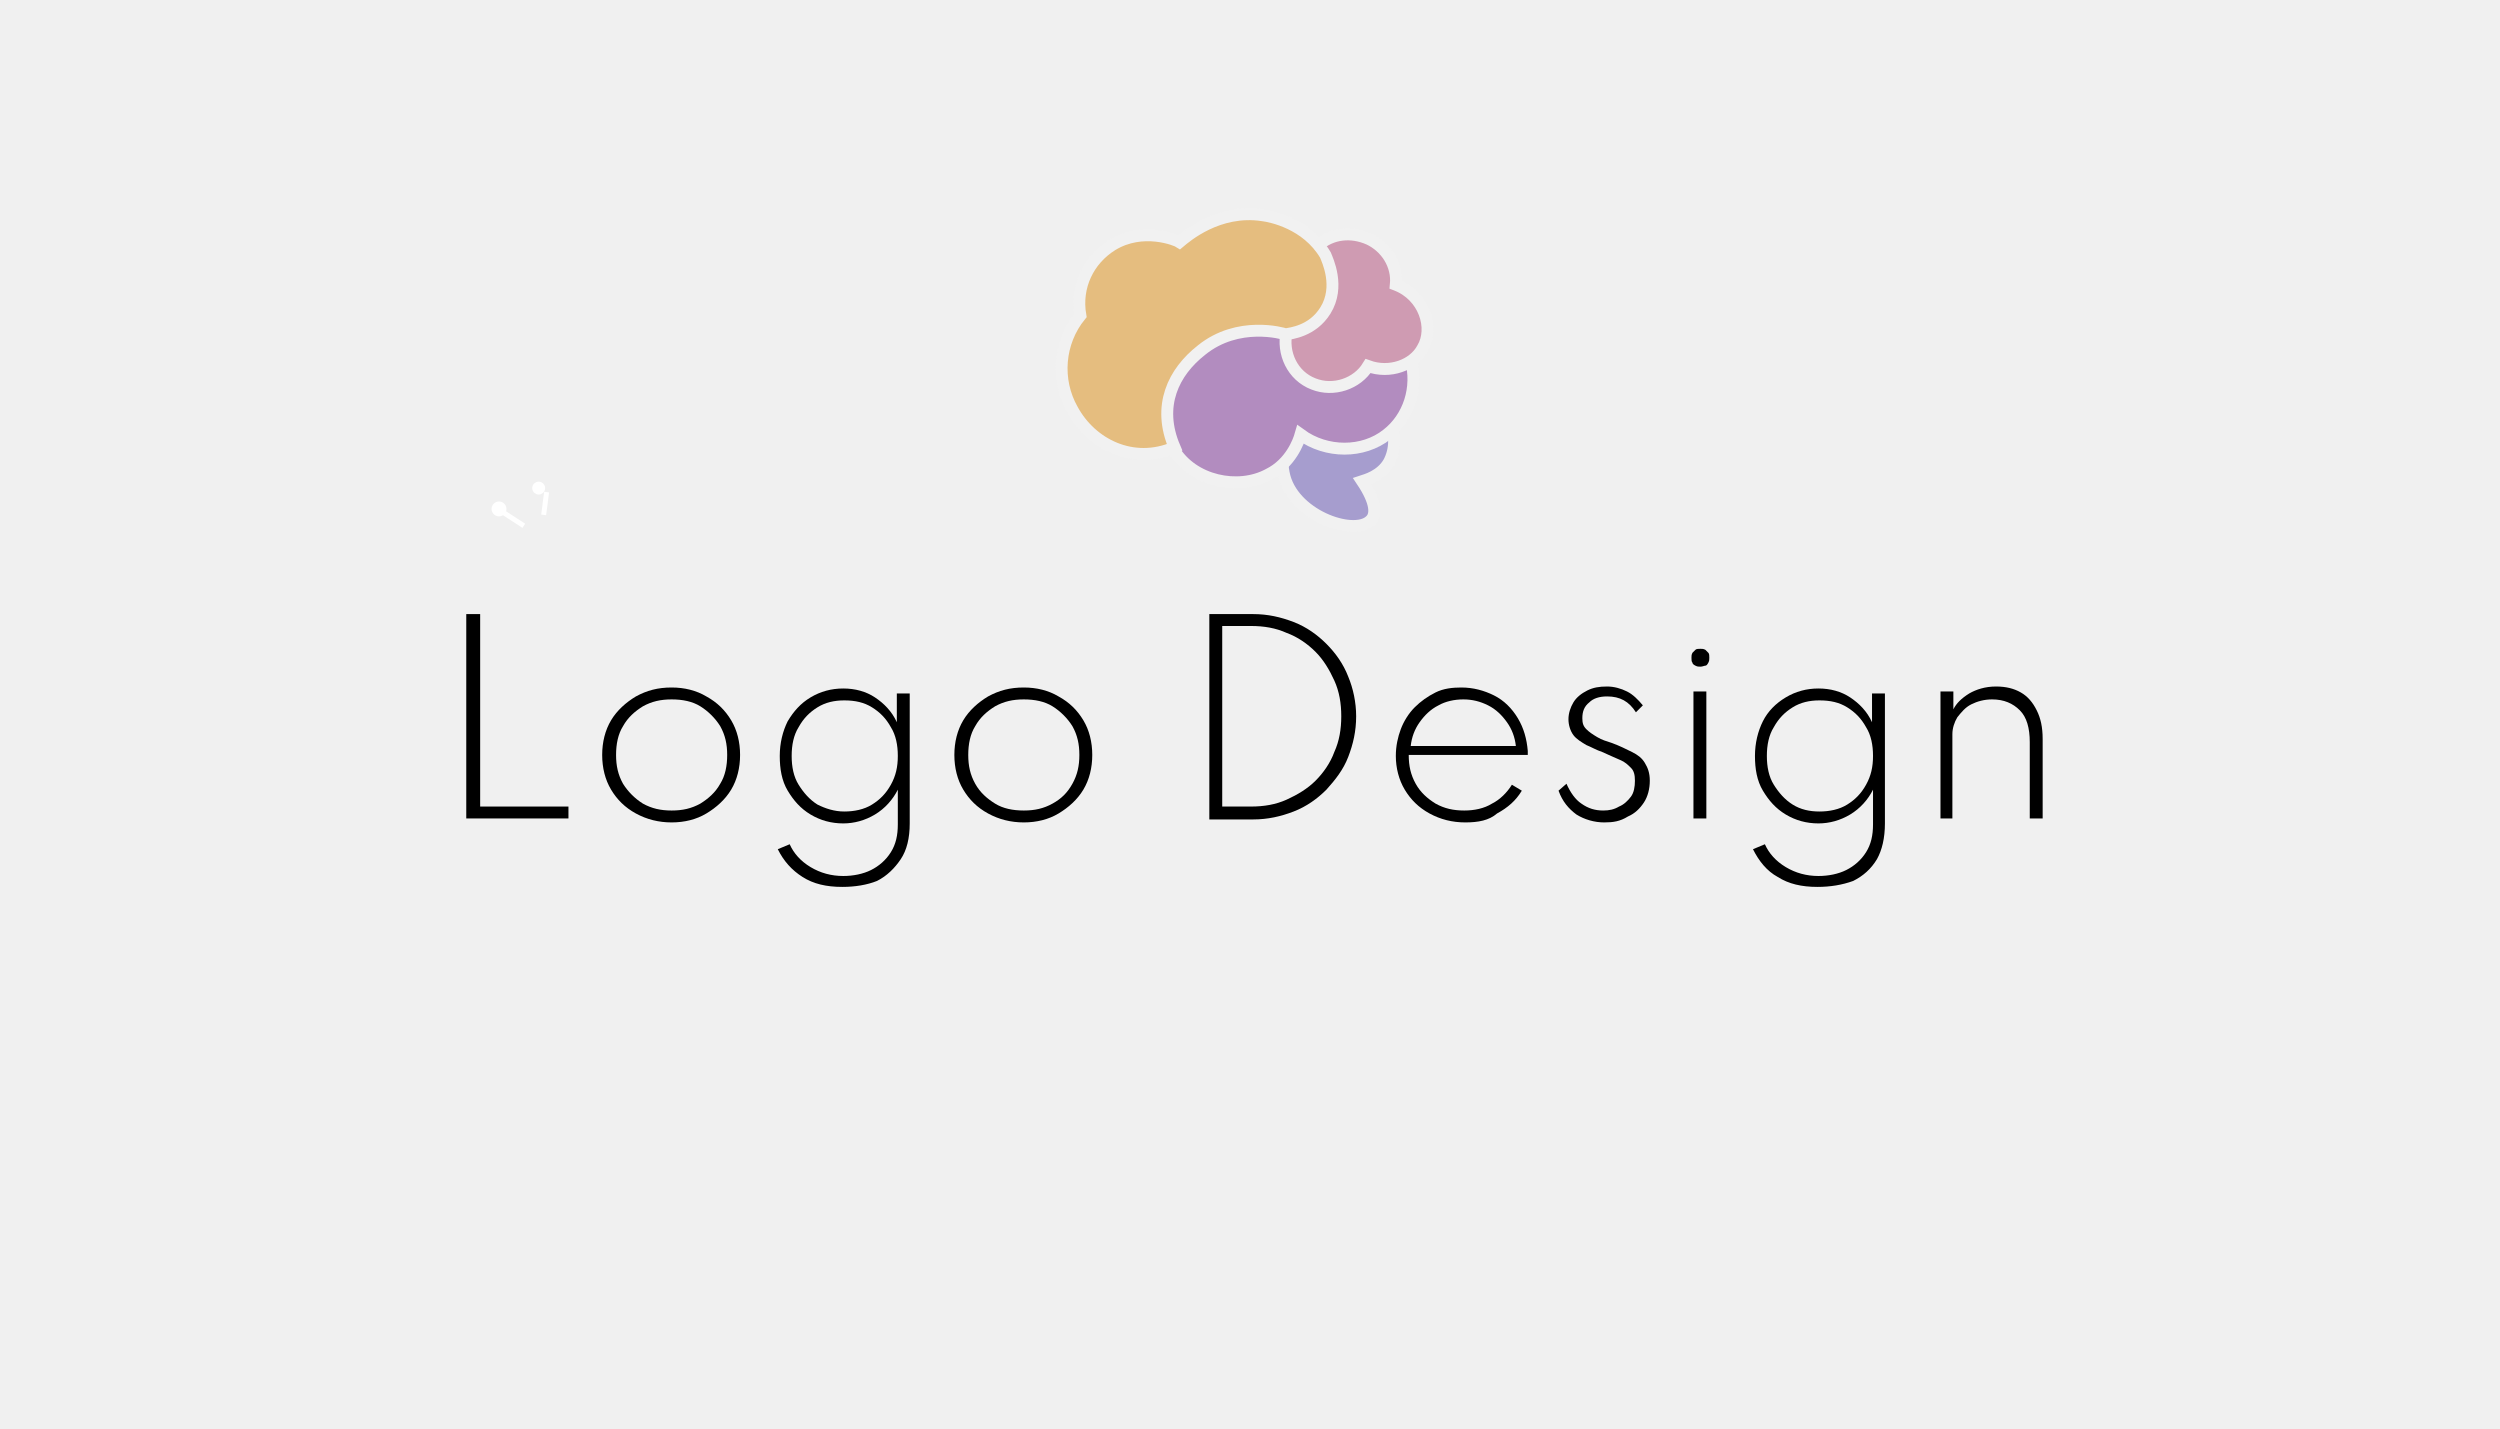
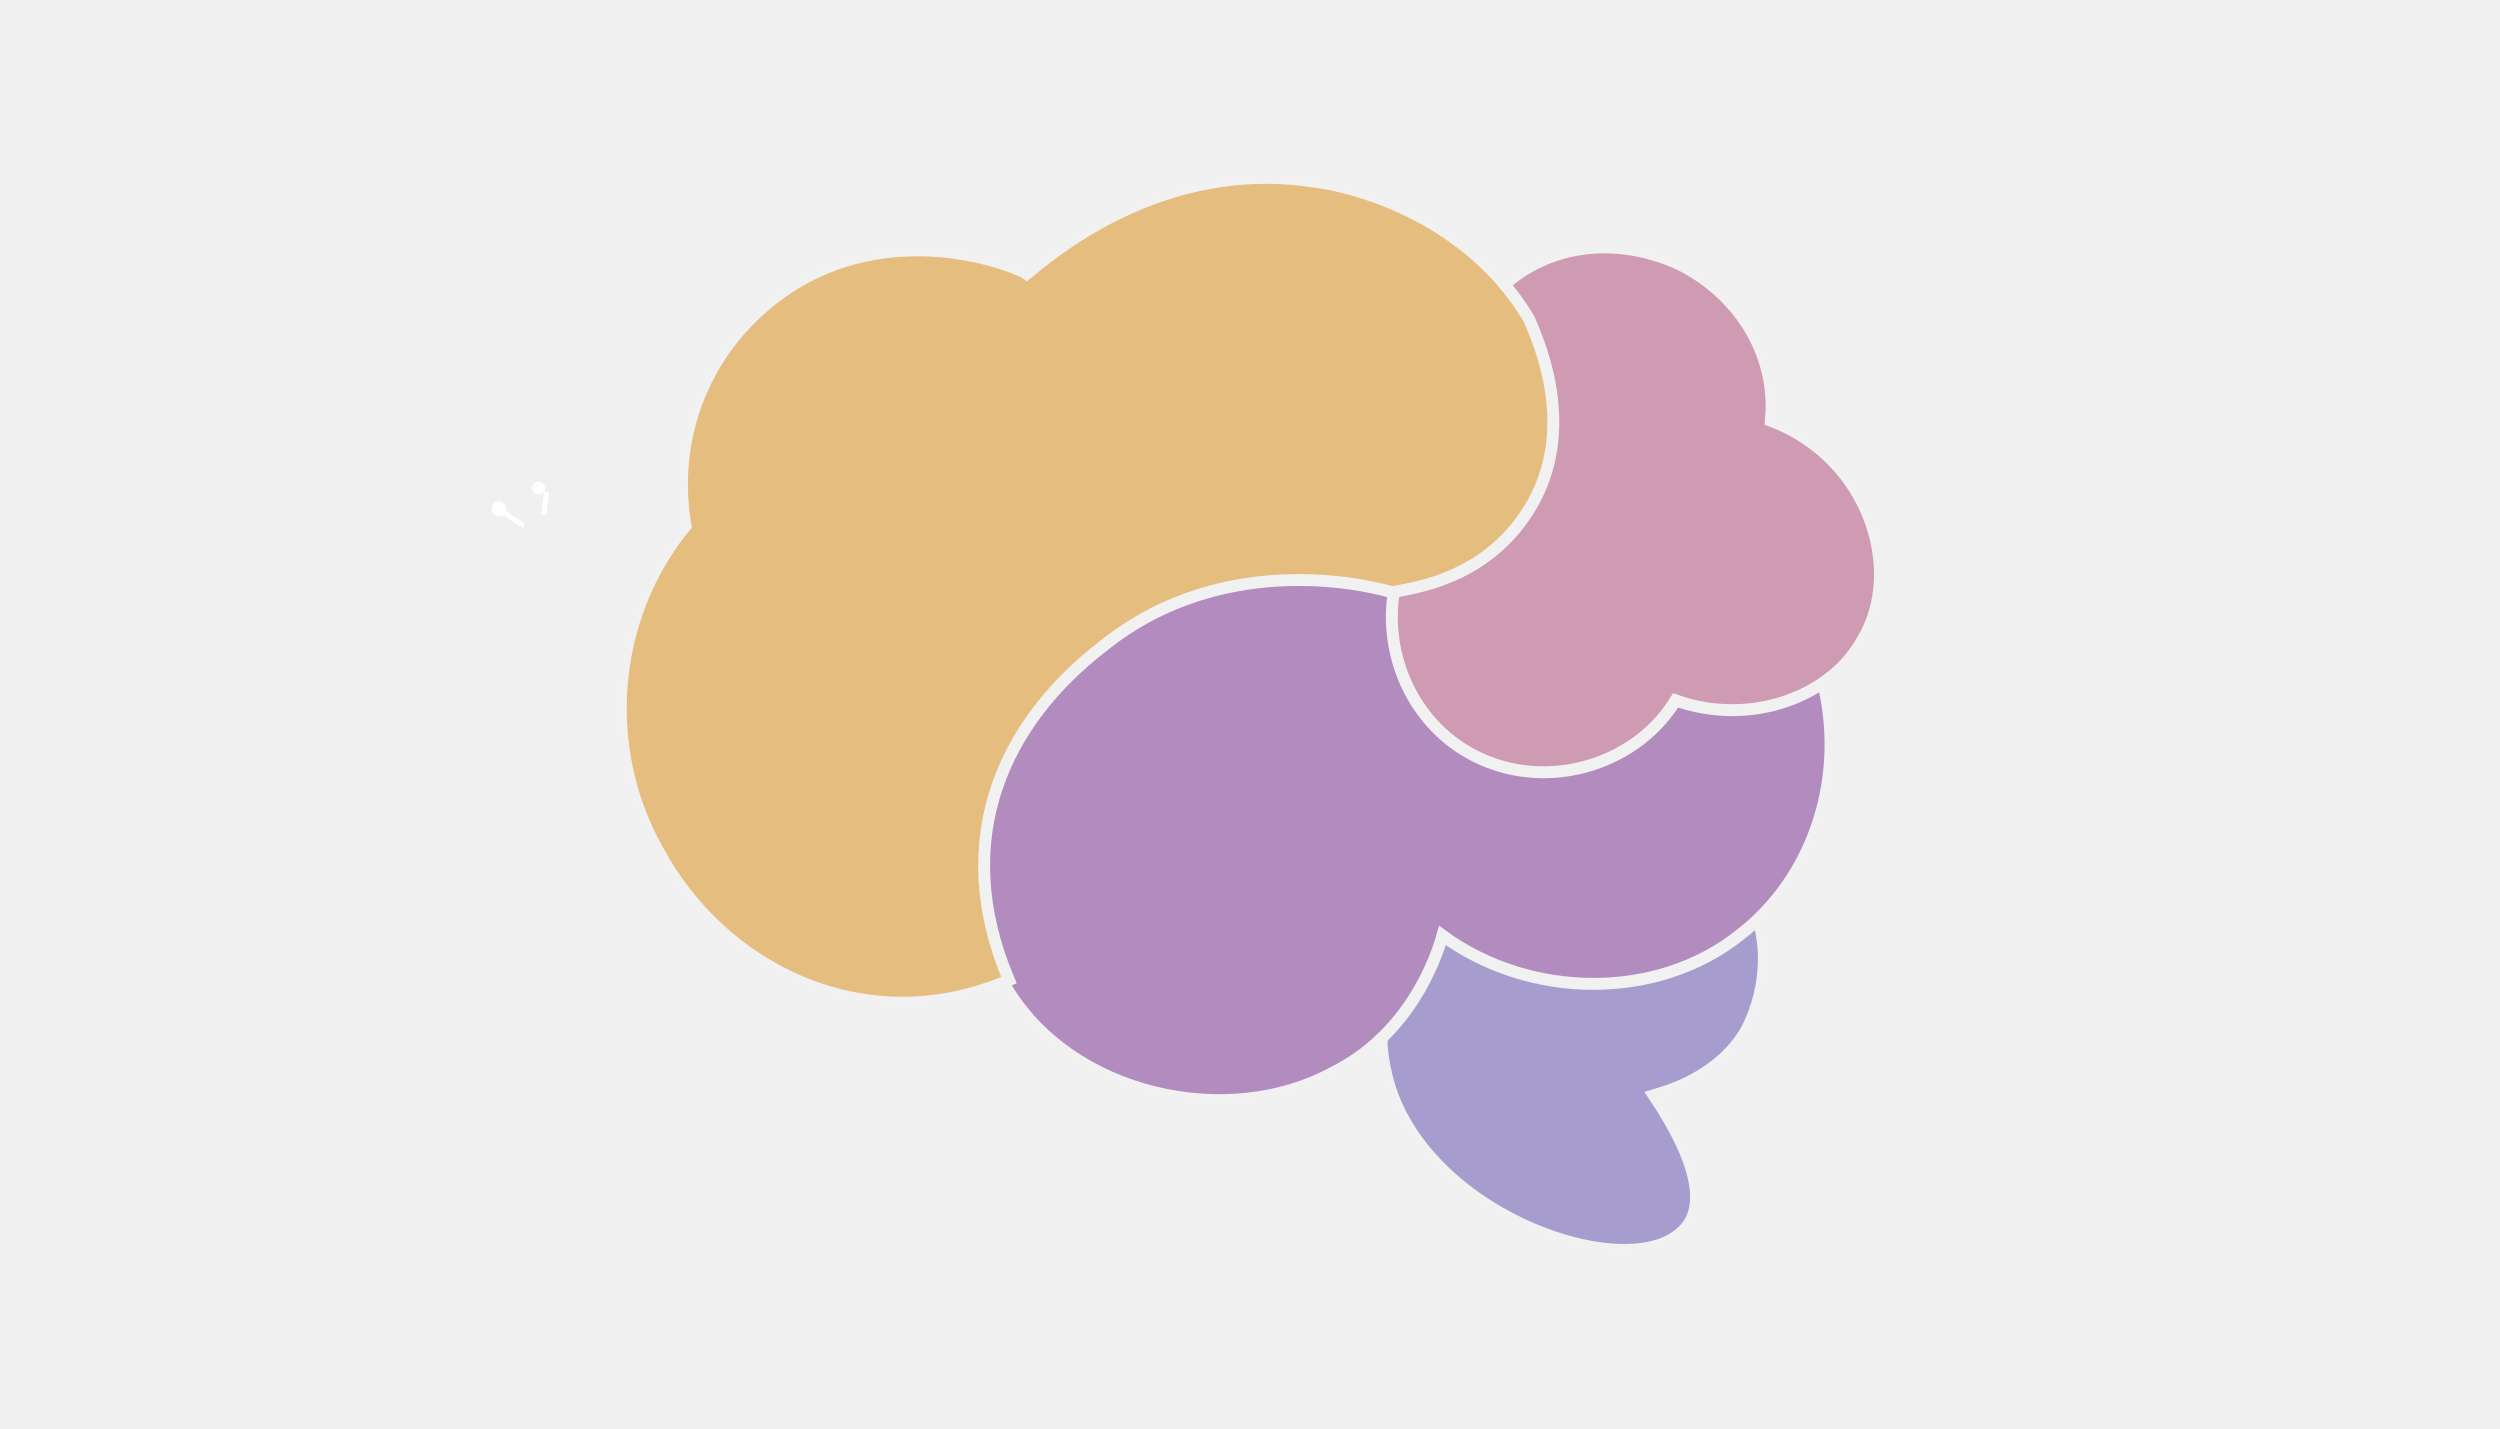
<svg xmlns="http://www.w3.org/2000/svg" version="1.1" id="Layer_1" x="0px" y="0px" viewBox="0 0 252 144" style="enable-background:new 0 0 252 144;" xml:space="preserve">
  <style type="text/css">
	.st0{fill:none;stroke:#FFFFFF;stroke-width:0.5;stroke-miterlimit:10;}
	.st1{fill:#A69DCE;stroke:#F1F1F1;stroke-width:1.2;stroke-miterlimit:10;}
	.st2{fill:#B28CBF;stroke:#F1F1F1;stroke-width:1.2;stroke-miterlimit:10;}
	.st3{fill:#CF9BB2;stroke:#F1F1F1;stroke-width:1.2;stroke-miterlimit:10;}
	.st4{fill:#E5BD7F;stroke:#F1F1F1;stroke-width:1.2;stroke-miterlimit:10;}
	.st5{display:none;}
	.st6{display:inline;}
	.st7{fill:none;stroke:#FFFDFE;stroke-width:1.2;stroke-linecap:round;stroke-miterlimit:10;}
	.st8{fill:#FFFFFF;stroke:#FFFFFF;stroke-width:0.5;stroke-miterlimit:10;}
</style>
  <line class="st0" x1="54.8" y1="51.9" x2="55.1" y2="49.6" />
  <line class="st0" x1="52.8" y1="53" x2="50.8" y2="51.7" />
  <g>
-     <g>
-       <path class="st1" d="M130.5,43.3c-0.2,0.2-1.6,2.1-1.1,4.4c0.8,4.2,7,6.4,8.7,4.8c0.7-0.6,0.6-1.9-0.8-4c0.3-0.1,1.9-0.5,2.7-1.9    c0.7-1.3,0.7-3,0-4C138.4,40.2,133,40.3,130.5,43.3z" />
-       <path class="st2" d="M129.5,33.5c-3.3-1.1-7-0.3-9.4,2.1c-2.2,2.2-3.9,6.3-1.8,9.7c1.9,3.2,6.5,4.2,9.6,2.5c2.2-1.1,3-3.3,3.2-4    c2.6,1.9,6.3,1.9,8.7,0c2.2-1.7,3.2-4.7,2.4-7.6" />
-       <path class="st3" d="M132.8,24.8c1.4-1.3,3.4-1.5,5.2-0.7c1.7,0.8,2.9,2.6,2.7,4.6c2.9,1.1,3.9,4.4,2.7,6.4    c-0.9,1.7-3.3,2.6-5.5,1.8c-1.1,1.8-3.5,2.6-5.5,1.8c-2.1-0.8-3.2-3.1-2.7-5.3" />
-       <path class="st4" d="M118.4,45.1c-4.2,1.8-8.4-0.3-10.3-3.8c-1.7-3-1.4-6.8,0.8-9.5c-0.5-2.9,0.8-5.6,3.2-7.1    c3.1-1.9,6.5-0.5,6.8-0.3c0.6-0.5,3.9-3.4,8.4-2.7c0.8,0.1,4.4,0.8,6.3,4c0.2,0.5,1.5,3.2,0,5.6c-1.3,2.1-3.5,2.3-4,2.4    c-0.3-0.1-4.8-1.4-8.5,1.6C118.3,37.5,116.6,40.9,118.4,45.1z" />
+     <path class="st1" d="M143.4,92.6c-0.7,0.7-5.5,7.2-3.8,15.1c2.8,14.4,24.1,22,29.9,16.5c2.4-2.1,2.1-6.5-2.8-13.8   c1-0.3,6.5-1.7,9.3-6.5c2.4-4.5,2.4-10.3,0-13.8C170.5,81.9,152,82.3,143.4,92.6z" />
+     <path class="st2" d="M139.9,58.9c-11.3-3.8-24.1-1-32.3,7.2c-7.6,7.6-13.4,21.7-6.2,33.4c6.5,11,22.4,14.4,33,8.6   c7.6-3.8,10.3-11.3,11-13.8c8.9,6.5,21.7,6.5,29.9,0c7.6-5.8,11-16.2,8.3-26.1" />
+     <path class="st3" d="M151.3,29c4.8-4.5,11.7-5.2,17.9-2.4c5.8,2.8,10,8.9,9.3,15.8c10,3.8,13.4,15.1,9.3,22   c-3.1,5.8-11.3,8.9-18.9,6.2c-3.8,6.2-12,8.9-18.9,6.2c-7.2-2.8-11-10.7-9.3-18.2" />
+     <path class="st4" d="M101.7,98.8c-14.4,6.2-28.9-1-35.4-13.1c-5.8-10.3-4.8-23.4,2.8-32.7c-1.7-10,2.8-19.3,11-24.4   c10.7-6.5,22.4-1.7,23.4-1c2.1-1.7,13.4-11.7,28.9-9.3c2.8,0.3,15.1,2.8,21.7,13.8c0.7,1.7,5.2,11,0,19.3c-4.5,7.2-12,7.9-13.8,8.3   c-1-0.3-16.5-4.8-29.2,5.5C101.4,72.7,95.6,84.4,101.7,98.8z" />
+   </g>
+   <g class="st5">
+     <g class="st6">
+       <line class="st7" x1="69.5" y1="65" x2="78.1" y2="68" />
+       <line class="st7" x1="90.6" y1="38.2" x2="95.6" y2="45.6" />
+       <line class="st7" x1="125.8" y1="30.3" x2="125.8" y2="39.3" />
    </g>
-     <g class="st5">
-       <g class="st6">
-         <line class="st7" x1="99.8" y1="30.4" x2="103.8" y2="31.8" />
-         <line class="st7" x1="109.6" y1="18" x2="111.9" y2="21.4" />
-         <line class="st7" x1="125.9" y1="14.3" x2="125.9" y2="18.5" />
-       </g>
-       <g class="st6">
-         <line class="st7" x1="101.2" y1="45.9" x2="105" y2="44.6" />
-       </g>
-       <g class="st6">
-         <line class="st7" x1="147.9" y1="46.6" x2="143.9" y2="45.3" />
-       </g>
-       <g class="st6">
-         <line class="st7" x1="152.2" y1="31.1" x2="148.3" y2="32.4" />
-         <line class="st7" x1="142.5" y1="18.7" x2="140.1" y2="22.1" />
-       </g>
+     <g class="st6">
+       <line class="st7" x1="72.5" y1="98.4" x2="80.7" y2="95.6" />
+     </g>
+     <g class="st6">
+       <line class="st7" x1="173.2" y1="99.9" x2="164.6" y2="97.1" />
+     </g>
+     <g class="st6">
+       <line class="st7" x1="182.5" y1="66.5" x2="174.1" y2="69.3" />
+       <line class="st7" x1="161.6" y1="39.7" x2="156.4" y2="47.1" />
    </g>
  </g>
  <ellipse class="st8" cx="50.3" cy="51.3" rx="0.5" ry="0.5" />
  <ellipse class="st8" cx="54.3" cy="49.2" rx="0.4" ry="0.4" />
-   <g>
-     <path d="M47,82.5V61.9h1.4v19.4h8.9v1.2H47z" />
-     <path d="M67.7,82.9c-1.3,0-2.5-0.3-3.6-0.9s-1.9-1.4-2.5-2.4s-0.9-2.2-0.9-3.5s0.3-2.5,0.9-3.5c0.6-1,1.5-1.8,2.5-2.4   c1.1-0.6,2.2-0.9,3.6-0.9c1.3,0,2.5,0.3,3.5,0.9c1.1,0.6,1.9,1.4,2.5,2.4c0.6,1,0.9,2.2,0.9,3.5s-0.3,2.5-0.9,3.5s-1.5,1.8-2.5,2.4   S69,82.9,67.7,82.9z M67.7,81.7c1.1,0,2-0.2,2.9-0.7c0.8-0.5,1.5-1.1,2-2c0.5-0.8,0.7-1.8,0.7-2.9c0-1.1-0.2-2-0.7-2.9   c-0.5-0.8-1.2-1.5-2-2c-0.8-0.5-1.8-0.7-2.9-0.7s-2,0.2-2.9,0.7c-0.8,0.5-1.5,1.1-2,2c-0.5,0.8-0.7,1.8-0.7,2.9   c0,1.1,0.2,2,0.7,2.9c0.5,0.8,1.2,1.5,2,2C65.7,81.5,66.6,81.7,67.7,81.7z" />
-     <path d="M84.9,89.4c-1.6,0-2.9-0.3-4-1s-1.9-1.6-2.5-2.8l1.2-0.5c0.4,0.9,1.1,1.7,2.1,2.3c1,0.6,2.1,0.9,3.3,0.9c1,0,2-0.2,2.8-0.6   c0.8-0.4,1.5-1,2-1.8c0.5-0.8,0.7-1.7,0.7-2.8v-3.5c-0.5,1-1.3,1.9-2.3,2.5c-1,0.6-2.1,0.9-3.2,0.9c-1.2,0-2.3-0.3-3.3-0.9   c-1-0.6-1.7-1.4-2.3-2.4c-0.6-1-0.8-2.2-0.8-3.5c0-1.3,0.3-2.5,0.8-3.5c0.6-1,1.3-1.8,2.3-2.4c1-0.6,2.1-0.9,3.3-0.9   c1.2,0,2.3,0.3,3.2,0.9s1.7,1.4,2.2,2.5v-2.9h1.3v13.1c0,1.5-0.3,2.7-0.9,3.6s-1.4,1.7-2.4,2.2C87.4,89.2,86.2,89.4,84.9,89.4z    M85.1,81.8c1,0,2-0.2,2.8-0.7c0.8-0.5,1.4-1.1,1.9-2c0.5-0.9,0.7-1.8,0.7-2.9s-0.2-2.1-0.7-2.9c-0.5-0.9-1.1-1.5-1.9-2   s-1.7-0.7-2.8-0.7c-1,0-1.9,0.2-2.7,0.7c-0.8,0.5-1.4,1.1-1.9,2c-0.5,0.8-0.7,1.8-0.7,2.9s0.2,2.1,0.7,2.9c0.5,0.8,1.1,1.5,1.9,2   C83.2,81.5,84.1,81.8,85.1,81.8z" />
-     <path d="M103.2,82.9c-1.3,0-2.5-0.3-3.6-0.9c-1.1-0.6-1.9-1.4-2.5-2.4s-0.9-2.2-0.9-3.5s0.3-2.5,0.9-3.5c0.6-1,1.5-1.8,2.5-2.4   c1.1-0.6,2.2-0.9,3.6-0.9c1.3,0,2.5,0.3,3.5,0.9c1.1,0.6,1.9,1.4,2.5,2.4c0.6,1,0.9,2.2,0.9,3.5s-0.3,2.5-0.9,3.5   c-0.6,1-1.5,1.8-2.5,2.4C105.7,82.6,104.5,82.9,103.2,82.9z M103.2,81.7c1.1,0,2-0.2,2.9-0.7s1.5-1.1,2-2s0.7-1.8,0.7-2.9   c0-1.1-0.2-2-0.7-2.9c-0.5-0.8-1.2-1.5-2-2c-0.8-0.5-1.8-0.7-2.9-0.7c-1.1,0-2,0.2-2.9,0.7c-0.8,0.5-1.5,1.1-2,2   c-0.5,0.8-0.7,1.8-0.7,2.9c0,1.1,0.2,2,0.7,2.9s1.2,1.5,2,2S102.1,81.7,103.2,81.7z" />
-     <path d="M121.9,82.5V61.9h4.4c1.5,0,2.8,0.3,4.1,0.8s2.4,1.3,3.3,2.2c0.9,0.9,1.7,2,2.2,3.3c0.5,1.2,0.8,2.6,0.8,4   c0,1.5-0.3,2.8-0.8,4.1s-1.3,2.3-2.2,3.3c-0.9,0.9-2,1.7-3.3,2.2s-2.6,0.8-4.1,0.8H121.9z M123.2,81.3h2.9c1.3,0,2.5-0.2,3.6-0.7   c1.1-0.5,2.1-1.1,2.9-1.9c0.8-0.8,1.5-1.8,1.9-2.9c0.5-1.1,0.7-2.3,0.7-3.6s-0.2-2.5-0.7-3.6c-0.5-1.1-1.1-2.1-1.9-2.9   c-0.8-0.8-1.8-1.5-2.9-1.9c-1.1-0.5-2.3-0.7-3.6-0.7h-2.9V81.3z" />
-     <path d="M147.7,82.9c-1.3,0-2.5-0.3-3.6-0.9s-1.9-1.4-2.5-2.4s-0.9-2.2-0.9-3.4c0-1,0.2-1.9,0.5-2.7c0.3-0.8,0.8-1.6,1.4-2.2   c0.6-0.6,1.3-1.1,2.1-1.5c0.8-0.4,1.7-0.5,2.6-0.5c1.2,0,2.3,0.3,3.3,0.8s1.8,1.3,2.4,2.3s0.9,2.1,1,3.3c0,0.1,0,0.2,0,0.2   s0,0.1,0,0.2h-12c0,1.1,0.2,2,0.7,2.9s1.2,1.5,2,2c0.9,0.5,1.8,0.7,2.9,0.7c1,0,2-0.2,2.8-0.7c0.8-0.4,1.5-1.1,2-1.9l1,0.6   c-0.6,1-1.4,1.7-2.5,2.3C150.1,82.7,149,82.9,147.7,82.9z M142.2,75.2h10.6c-0.1-0.9-0.4-1.7-0.9-2.4c-0.5-0.7-1.1-1.3-1.9-1.7   c-0.8-0.4-1.6-0.6-2.5-0.6c-0.9,0-1.8,0.2-2.5,0.6c-0.8,0.4-1.4,1-1.9,1.7C142.6,73.5,142.3,74.3,142.2,75.2z" />
-     <path d="M161.7,82.9c-1,0-2-0.3-2.8-0.8c-0.8-0.6-1.4-1.3-1.8-2.4l0.8-0.7c0.4,0.9,0.9,1.6,1.5,2c0.7,0.5,1.4,0.7,2.2,0.7   c0.6,0,1.1-0.1,1.6-0.4c0.5-0.2,0.9-0.6,1.2-1s0.4-1,0.4-1.6c0-0.6-0.1-1-0.4-1.3c-0.3-0.3-0.6-0.6-1.1-0.8   c-0.5-0.2-1.1-0.5-1.8-0.8c-0.6-0.2-1.1-0.5-1.6-0.7c-0.5-0.3-1-0.6-1.3-1c-0.3-0.4-0.5-1-0.5-1.6c0-0.6,0.2-1.2,0.5-1.7   c0.3-0.5,0.8-0.9,1.4-1.2c0.6-0.3,1.2-0.4,2-0.4c0.7,0,1.4,0.2,2,0.5s1.1,0.8,1.6,1.4l-0.7,0.7c-0.7-1.1-1.6-1.6-2.9-1.6   c-0.8,0-1.4,0.2-1.8,0.6c-0.5,0.4-0.7,0.9-0.7,1.6c0,0.5,0.1,0.8,0.4,1.1s0.6,0.5,1.1,0.8s0.9,0.4,1.5,0.6c0.8,0.3,1.4,0.6,2,0.9   c0.6,0.3,1,0.6,1.3,1.1s0.5,1,0.5,1.8c0,0.8-0.2,1.6-0.6,2.2s-0.9,1.1-1.6,1.4C163.3,82.8,162.6,82.9,161.7,82.9z" />
-     <path d="M171.4,67.2c-0.2,0-0.3,0-0.5-0.1s-0.3-0.2-0.3-0.3c-0.1-0.1-0.1-0.3-0.1-0.5c0-0.2,0-0.3,0.1-0.5c0.1-0.1,0.2-0.2,0.3-0.3   c0.1-0.1,0.3-0.1,0.5-0.1c0.2,0,0.3,0,0.5,0.1c0.1,0.1,0.2,0.2,0.3,0.3c0.1,0.1,0.1,0.3,0.1,0.5c0,0.2,0,0.3-0.1,0.5   s-0.2,0.3-0.3,0.3S171.6,67.2,171.4,67.2z M170.7,82.5V69.7h1.3v12.8H170.7z" />
-     <path d="M183.2,89.4c-1.6,0-2.9-0.3-4-1c-1.1-0.6-1.9-1.6-2.5-2.8l1.2-0.5c0.4,0.9,1.1,1.7,2.1,2.3c1,0.6,2.1,0.9,3.3,0.9   c1,0,2-0.2,2.8-0.6c0.8-0.4,1.5-1,2-1.8s0.7-1.7,0.7-2.8v-3.5c-0.5,1-1.3,1.9-2.3,2.5s-2.1,0.9-3.2,0.9c-1.2,0-2.3-0.3-3.3-0.9   c-1-0.6-1.7-1.4-2.3-2.4c-0.6-1-0.8-2.2-0.8-3.5c0-1.3,0.3-2.5,0.8-3.5s1.3-1.8,2.3-2.4s2.1-0.9,3.3-0.9c1.2,0,2.3,0.3,3.2,0.9   s1.7,1.4,2.2,2.5v-2.9h1.3v13.1c0,1.5-0.3,2.7-0.8,3.6c-0.6,1-1.4,1.7-2.4,2.2C185.7,89.2,184.5,89.4,183.2,89.4z M183.4,81.8   c1,0,2-0.2,2.8-0.7c0.8-0.5,1.4-1.1,1.9-2c0.5-0.9,0.7-1.8,0.7-2.9s-0.2-2.1-0.7-2.9c-0.5-0.9-1.1-1.5-1.9-2s-1.7-0.7-2.8-0.7   c-1,0-1.9,0.2-2.7,0.7s-1.4,1.1-1.9,2c-0.5,0.8-0.7,1.8-0.7,2.9s0.2,2.1,0.7,2.9s1.1,1.5,1.9,2S182.4,81.8,183.4,81.8z" />
-     <path d="M195.6,82.5V69.7h1.3v1.8c0.3-0.6,0.8-1.1,1.6-1.6c0.7-0.4,1.6-0.7,2.7-0.7c1,0,1.8,0.2,2.5,0.6s1.2,1,1.6,1.8   s0.6,1.7,0.6,2.9v8h-1.3v-7.7c0-1.4-0.3-2.5-1-3.2c-0.7-0.7-1.6-1.1-2.8-1.1c-0.8,0-1.5,0.2-2.1,0.5c-0.6,0.3-1,0.8-1.4,1.3   c-0.3,0.5-0.5,1.1-0.5,1.7v8.5H195.6z" />
-   </g>
</svg>
